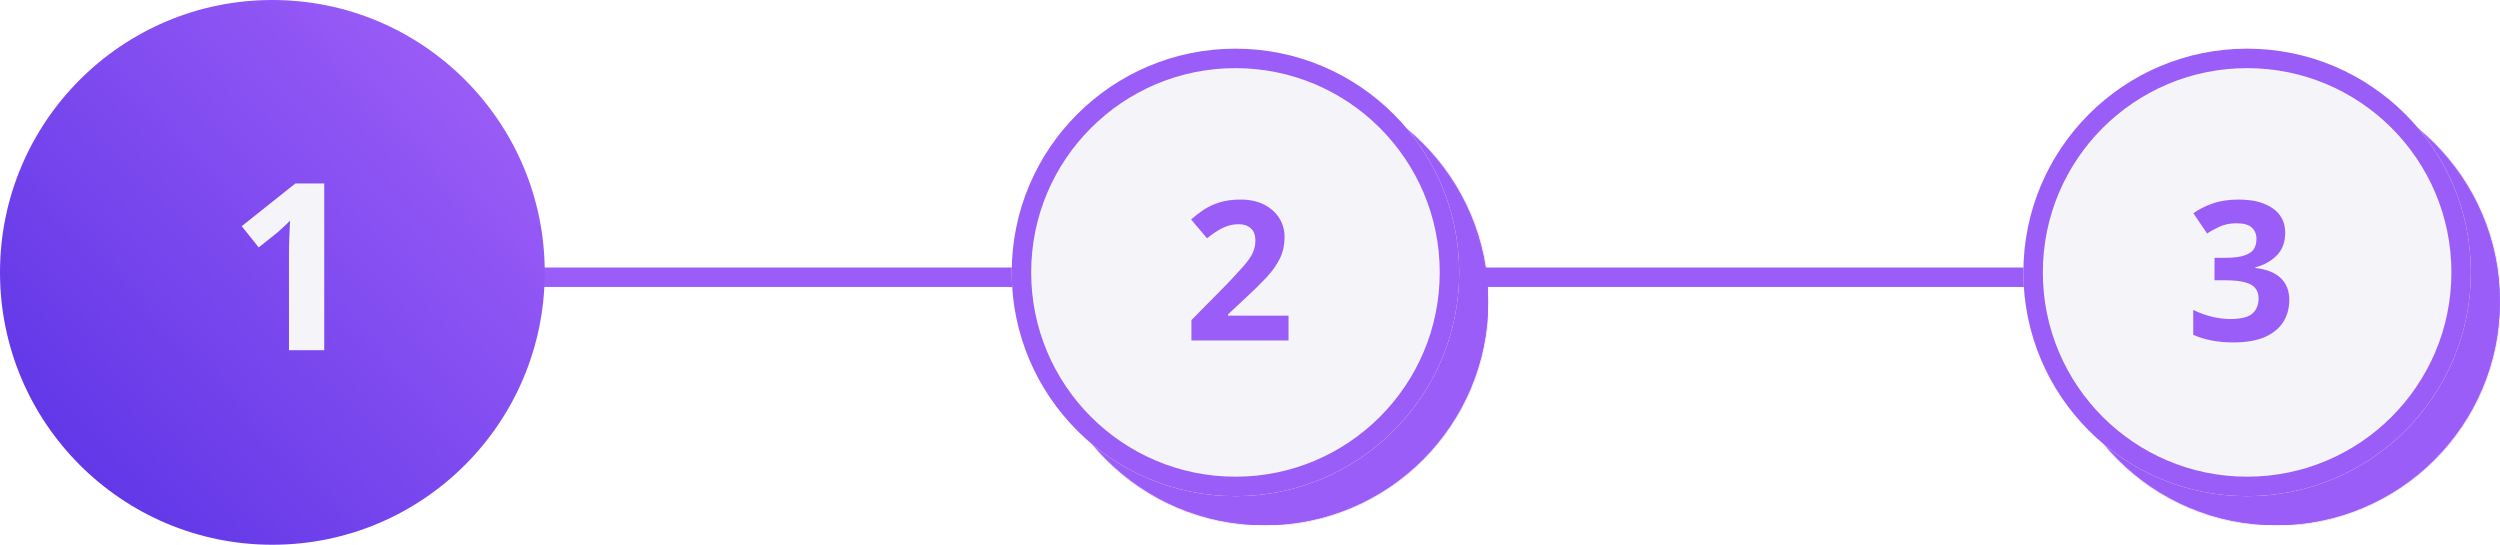
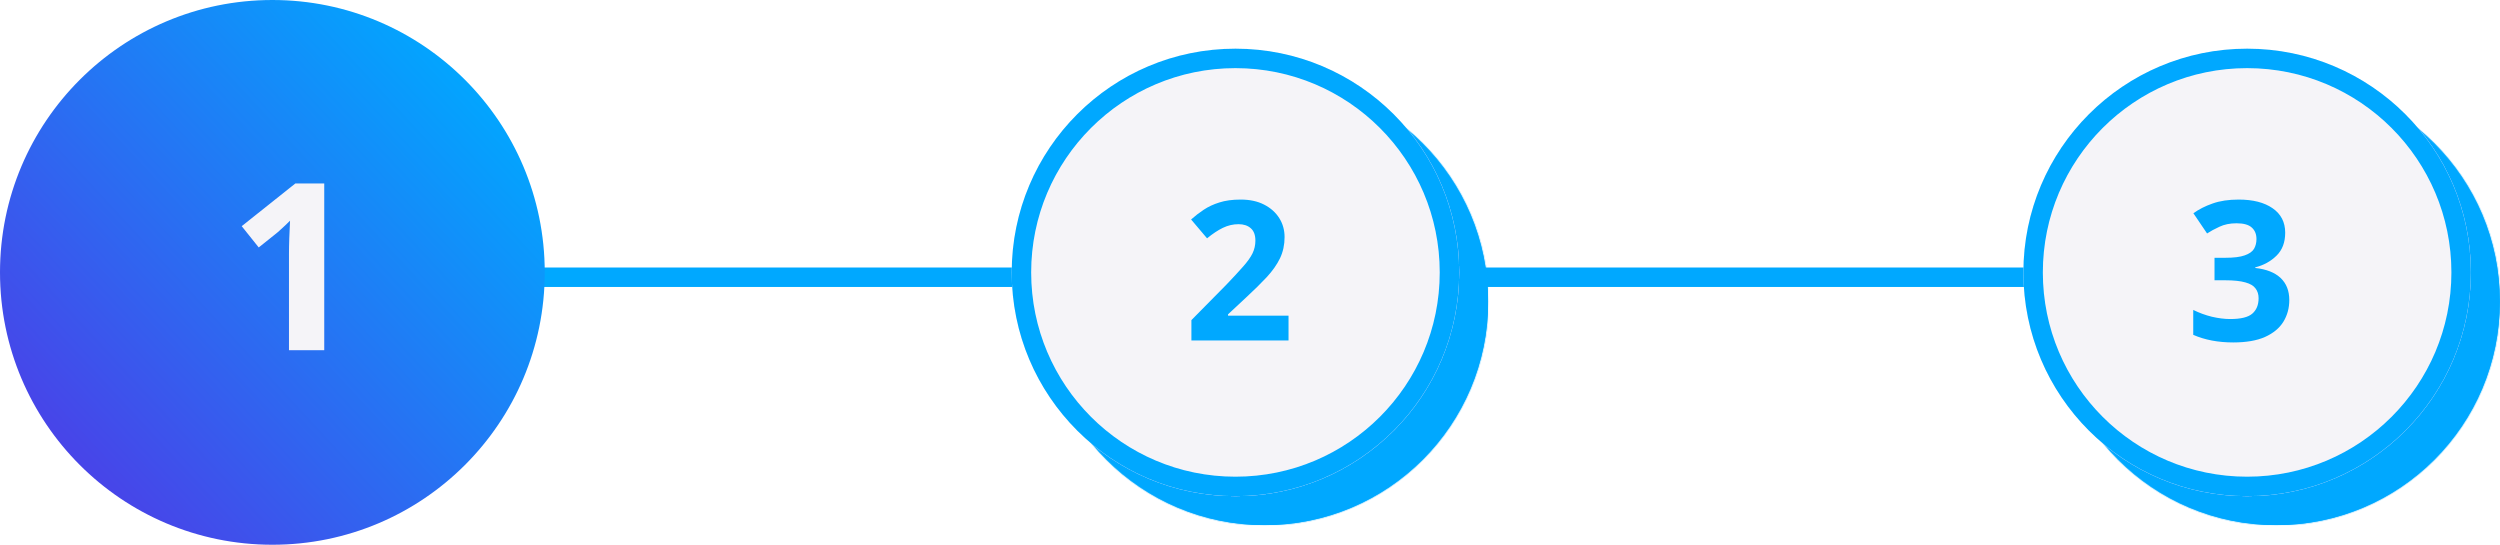
<svg xmlns="http://www.w3.org/2000/svg" width="257" height="56" viewBox="0 0 257 56">
  <defs>
    <linearGradient id="linear-gradient" y1="1" x2="0.909" y2="0.157" gradientUnits="objectBoundingBox">
      <stop offset="0" stop-color="#5630e4" />
-       <stop offset="1" stop-color="#9b5df7" />
+       <stop offset="1" stop-color="#00a8ff" />
    </linearGradient>
    <filter id="Ellipse_106" x="104" y="5" width="49" height="49" filterUnits="userSpaceOnUse">
      <feOffset dx="3" dy="3" input="SourceAlpha" />
      <feGaussianBlur result="blur" />
-       <feFlood flood-color="#9b5df7" />
+       <feFlood flood-color="#00a8ff" />
      <feComposite operator="in" in2="blur" />
      <feComposite in="SourceGraphic" />
    </filter>
    <filter id="Ellipse_107" x="208" y="5" width="49" height="49" filterUnits="userSpaceOnUse">
      <feOffset dx="3" dy="3" input="SourceAlpha" />
      <feGaussianBlur result="blur-2" />
-       <feFlood flood-color="#9b5df7" />
+       <feFlood flood-color="#00a8ff" />
      <feComposite operator="in" in2="blur-2" />
      <feComposite in="SourceGraphic" />
    </filter>
  </defs>
  <g id="Pasos" transform="translate(-829 -326)">
-     <line id="Line_58" data-name="Line 58" x2="180" transform="translate(865.5 354.5)" fill="none" stroke="#9b5df7" stroke-width="2" />
+     <line id="Line_58" data-name="Line 58" x2="180" transform="translate(865.5 354.5)" fill="none" stroke="#00a8ff" stroke-width="2" />
    <g id="Group_530" data-name="Group 530" transform="translate(107.433 -10.567)">
      <circle id="Ellipse_106-2" data-name="Ellipse 106" cx="28" cy="28" r="28" transform="translate(721.567 336.567)" fill="url(#linear-gradient)" />
      <text id="_1" data-name="1" transform="translate(754.567 372.567)" fill="#f5f4f8" font-size="24" font-family="Poppins-Black, Poppins" font-weight="800">
        <tspan x="-9.576" y="0">1</tspan>
      </text>
    </g>
    <g id="Group_533" data-name="Group 533" transform="translate(211.744 -5.256)">
      <g transform="matrix(1, 0, 0, 1, 617.26, 331.26)" filter="url(#Ellipse_106)">
-         <g id="Ellipse_106-3" data-name="Ellipse 106" transform="translate(104 5)" fill="#f5f4f8" stroke="#9b5df7" stroke-width="2">
+         <g id="Ellipse_106-3" data-name="Ellipse 106" transform="translate(104 5)" fill="#f5f4f8" stroke="#00a8ff" stroke-width="2">
          <circle cx="23" cy="23" r="23" stroke="none" />
          <circle cx="23" cy="23" r="22" fill="none" />
        </g>
      </g>
      <g transform="matrix(1, 0, 0, 1, 617.26, 331.26)" filter="url(#Ellipse_107)">
-         <g id="Ellipse_107-2" data-name="Ellipse 107" transform="translate(208 5)" fill="#f5f4f8" stroke="#9b5df7" stroke-width="2">
+         <g id="Ellipse_107-2" data-name="Ellipse 107" transform="translate(208 5)" fill="#f5f4f8" stroke="#00a8ff" stroke-width="2">
          <circle cx="23" cy="23" r="23" stroke="none" />
          <circle cx="23" cy="23" r="22" fill="none" />
        </g>
      </g>
-       <text id="_2" data-name="2" transform="translate(750.256 366.256)" fill="#9b5df7" font-size="20" font-family="Poppins-Black, Poppins" font-weight="800">
+       <text id="_2" data-name="2" transform="translate(750.256 366.256)" fill="#00a8ff" font-size="20" font-family="Poppins-Black, Poppins" font-weight="800">
        <tspan x="-11.32" y="0">2</tspan>
      </text>
-       <text id="_3" data-name="3" transform="translate(854.256 366.256)" fill="#9b5df7" font-size="20" font-family="Poppins-Black, Poppins" font-weight="800">
+       <text id="_3" data-name="3" transform="translate(854.256 366.256)" fill="#00a8ff" font-size="20" font-family="Poppins-Black, Poppins" font-weight="800">
        <tspan x="-12.3" y="0">3</tspan>
      </text>
    </g>
  </g>
</svg>
